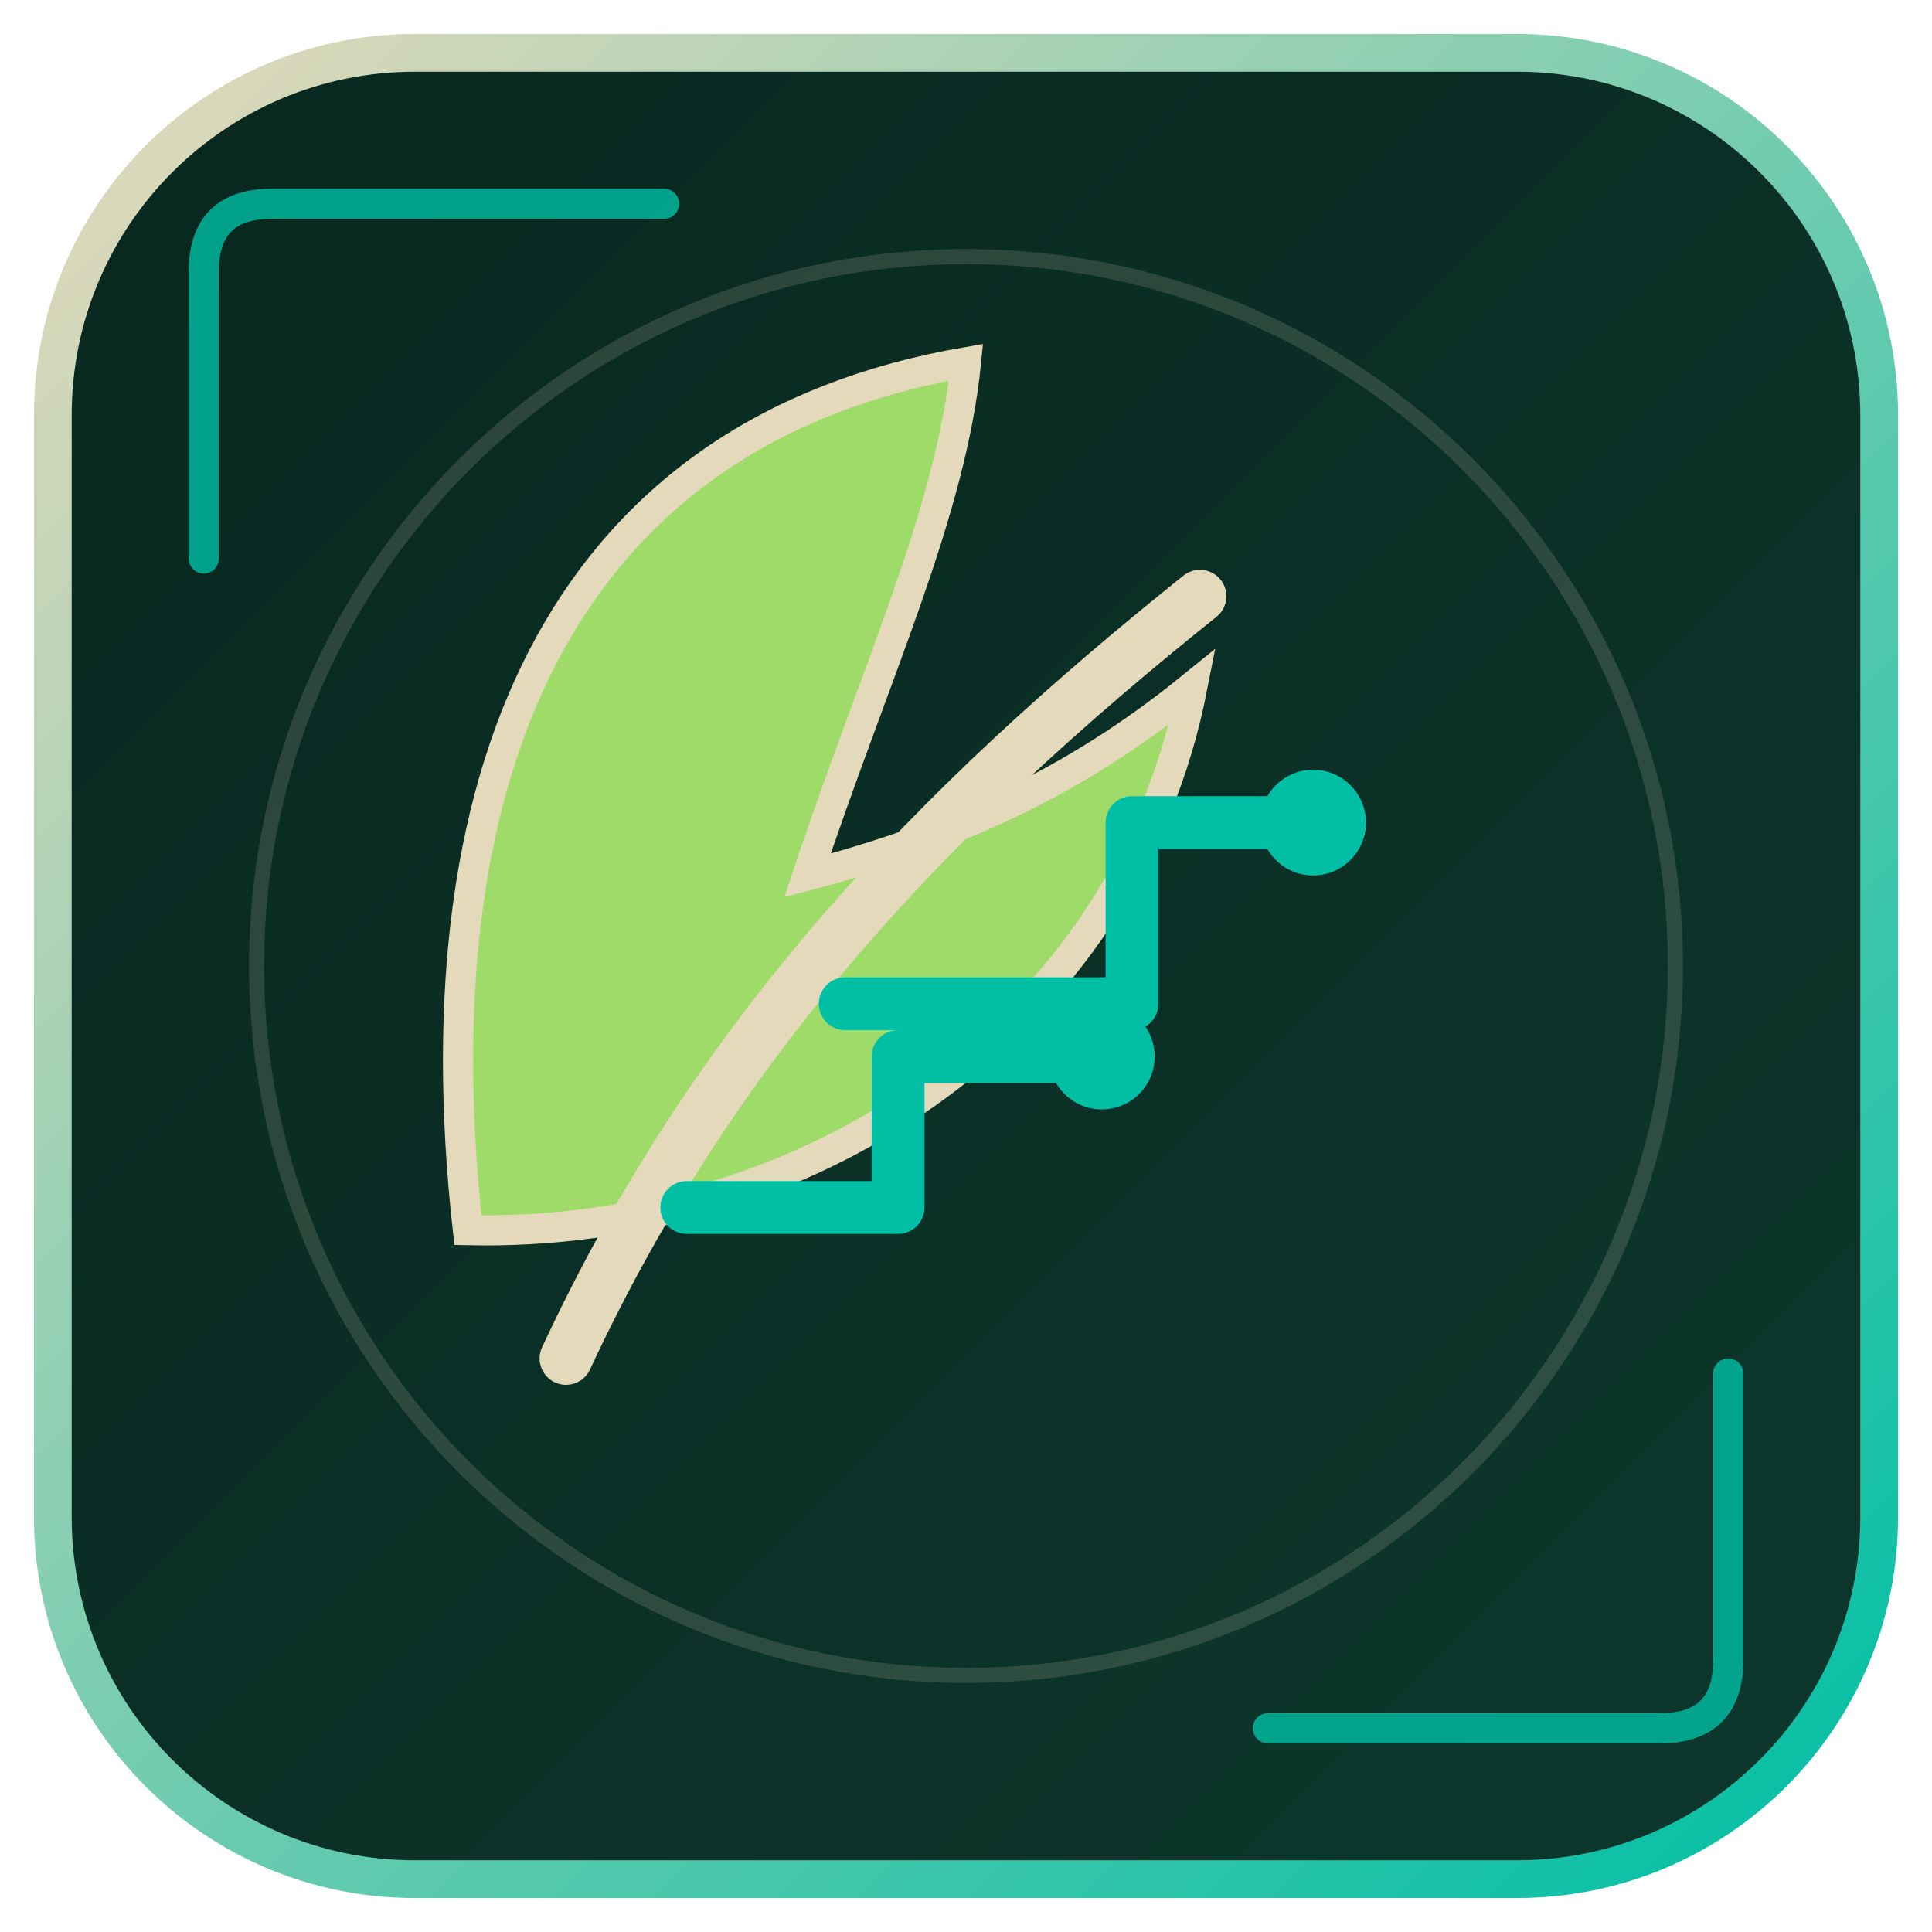
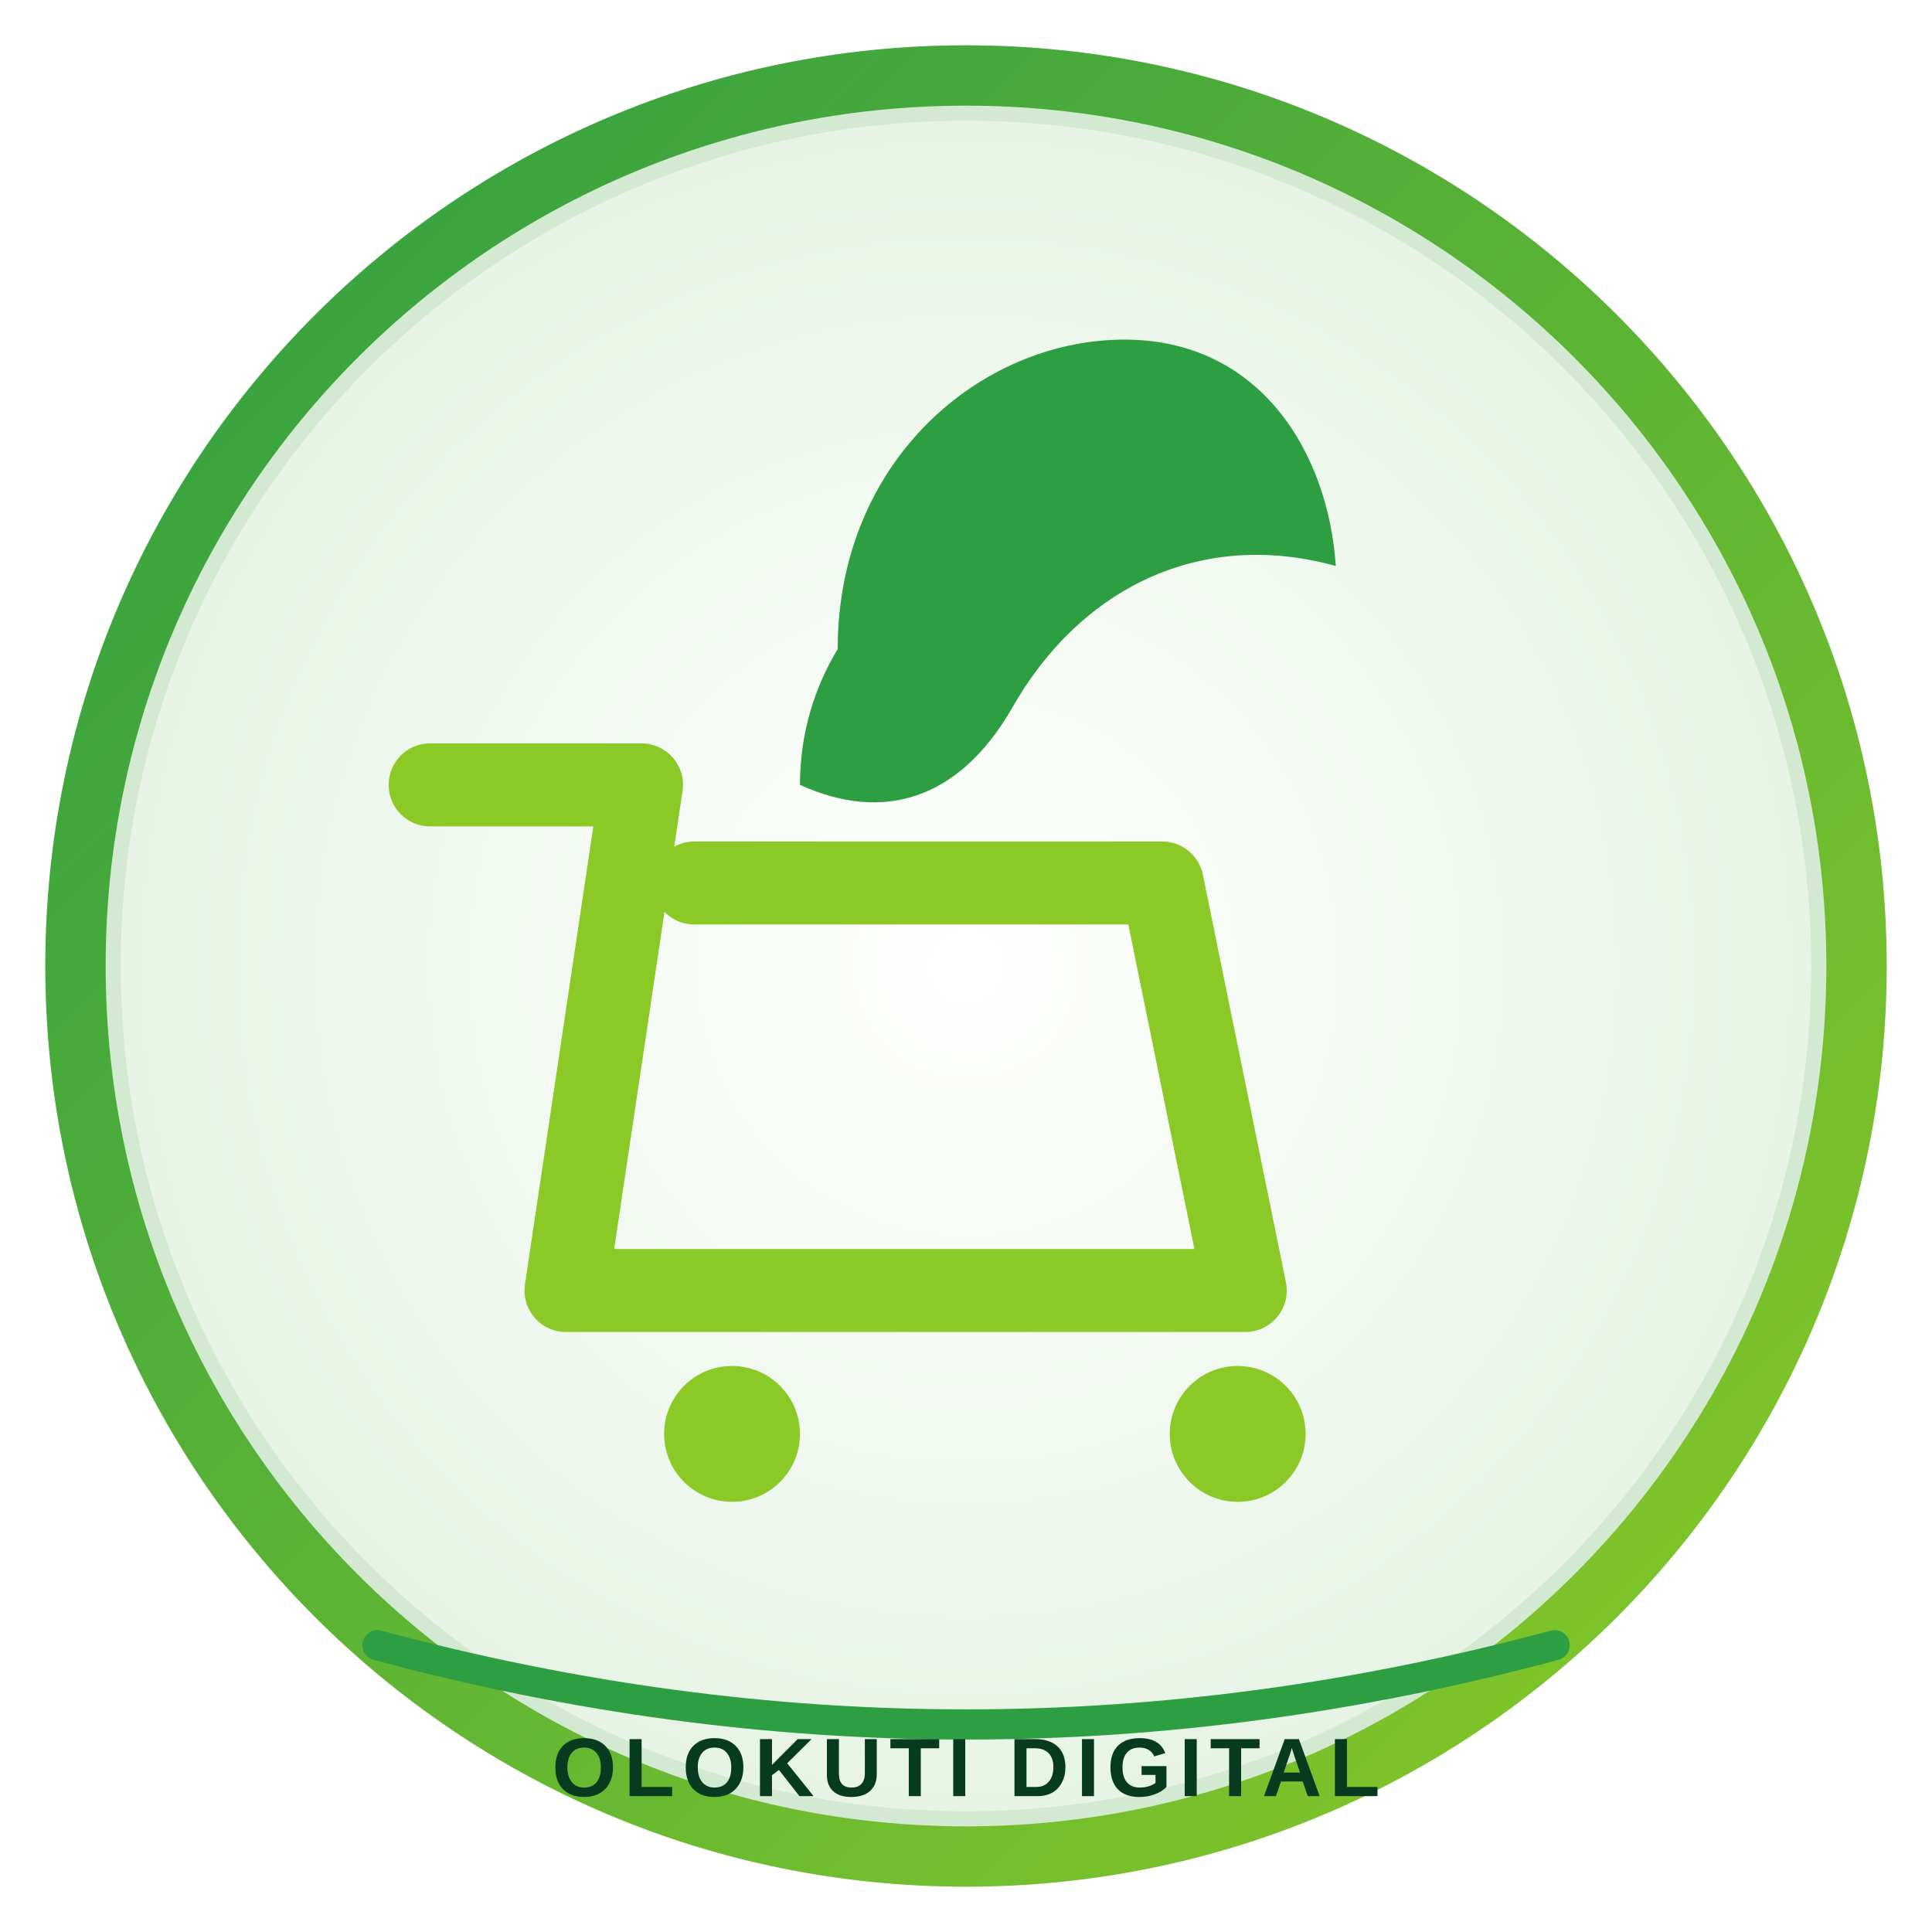
<svg xmlns="http://www.w3.org/2000/svg" width="256" height="256" viewBox="0 0 256 256" role="img" aria-labelledby="title desc">
  <defs>
-     <linearGradient id="frame" x1="0" y1="0" x2="1" y2="1">
-       <stop stop-color="#E5D9BB" />
-       <stop offset="1" stop-color="#00BFA5" />
+     <linearGradient id="ring" x1="0" y1="0" x2="1" y2="1">
+       <stop stop-color="#2E9E43" />
+       <stop offset="1" stop-color="#8AC926" />
    </linearGradient>
-     <linearGradient id="surface" x1="0" y1="0" x2="1" y2="1">
-       <stop stop-color="#08271F" />
-       <stop offset="1" stop-color="#0D382D" />
-     </linearGradient>
+     <radialGradient id="surface">
+       <stop stop-color="#FFFFFF" />
+       <stop offset="1" stop-color="#E7F4E5" />
+     </radialGradient>
  </defs>
-   <rect x="7" y="7" width="242" height="242" rx="48" fill="url(#surface)" stroke="url(#frame)" stroke-width="5" />
-   <path d="M27 74V36q0-9 9-9h52M229 182v38q0 9-9 9h-52" fill="none" stroke="#00BFA5" stroke-width="4" stroke-linecap="round" opacity=".8" />
-   <circle cx="128" cy="128" r="94" fill="none" stroke="#E5D9BB" stroke-opacity=".16" stroke-width="2" />
-   <path d="M128 48C76 57 55 100 62 163c44 1 87-26 96-72-16 13-32 20-51 25 9-27 19-48 21-68z" fill="#9EDB69" stroke="#E5D9BB" stroke-width="4" />
-   <path d="M75 180c20-43 49-73 84-101" fill="none" stroke="#E5D9BB" stroke-width="7" stroke-linecap="round" />
-   <path d="M112 133h38v-24h24M91 160h28v-20h27" fill="none" stroke="#00BFA5" stroke-width="7" stroke-linecap="round" stroke-linejoin="round" />
-   <circle cx="174" cy="109" r="7" fill="#00BFA5" />
-   <circle cx="146" cy="140" r="7" fill="#00BFA5" />
+   <circle cx="128" cy="128" r="122" fill="url(#ring)" />
+   <circle cx="128" cy="128" r="113" fill="url(#surface)" stroke="#D4E9D1" stroke-width="2" />
+   <g transform="translate(0 0)">
+     <path d="M57 104h28l-10 67h90l-11-54H92" fill="none" stroke="#8AC926" stroke-width="11" stroke-linecap="round" stroke-linejoin="round" />
+     <path d="M111 86c0-25 19-41 38-41 18 0 27 15 28 30-18-5-34 3-43 19-7 12-17 15-28 10 0-7 2-13 5-18Z" fill="#2E9E43" />
+     <circle cx="97" cy="190" r="9" fill="#8AC926" />
+     <circle cx="164" cy="190" r="9" fill="#8AC926" />
+   </g>
+   <path d="M50 218Q128 239 206 218" fill="none" stroke="#2E9E43" stroke-width="4" stroke-linecap="round" />
+   <text x="128" y="238" text-anchor="middle" font-family="Arial,sans-serif" font-size="11" font-weight="700" fill="#073B20" letter-spacing="1">OLOKUTI DIGITAL</text>
</svg>
